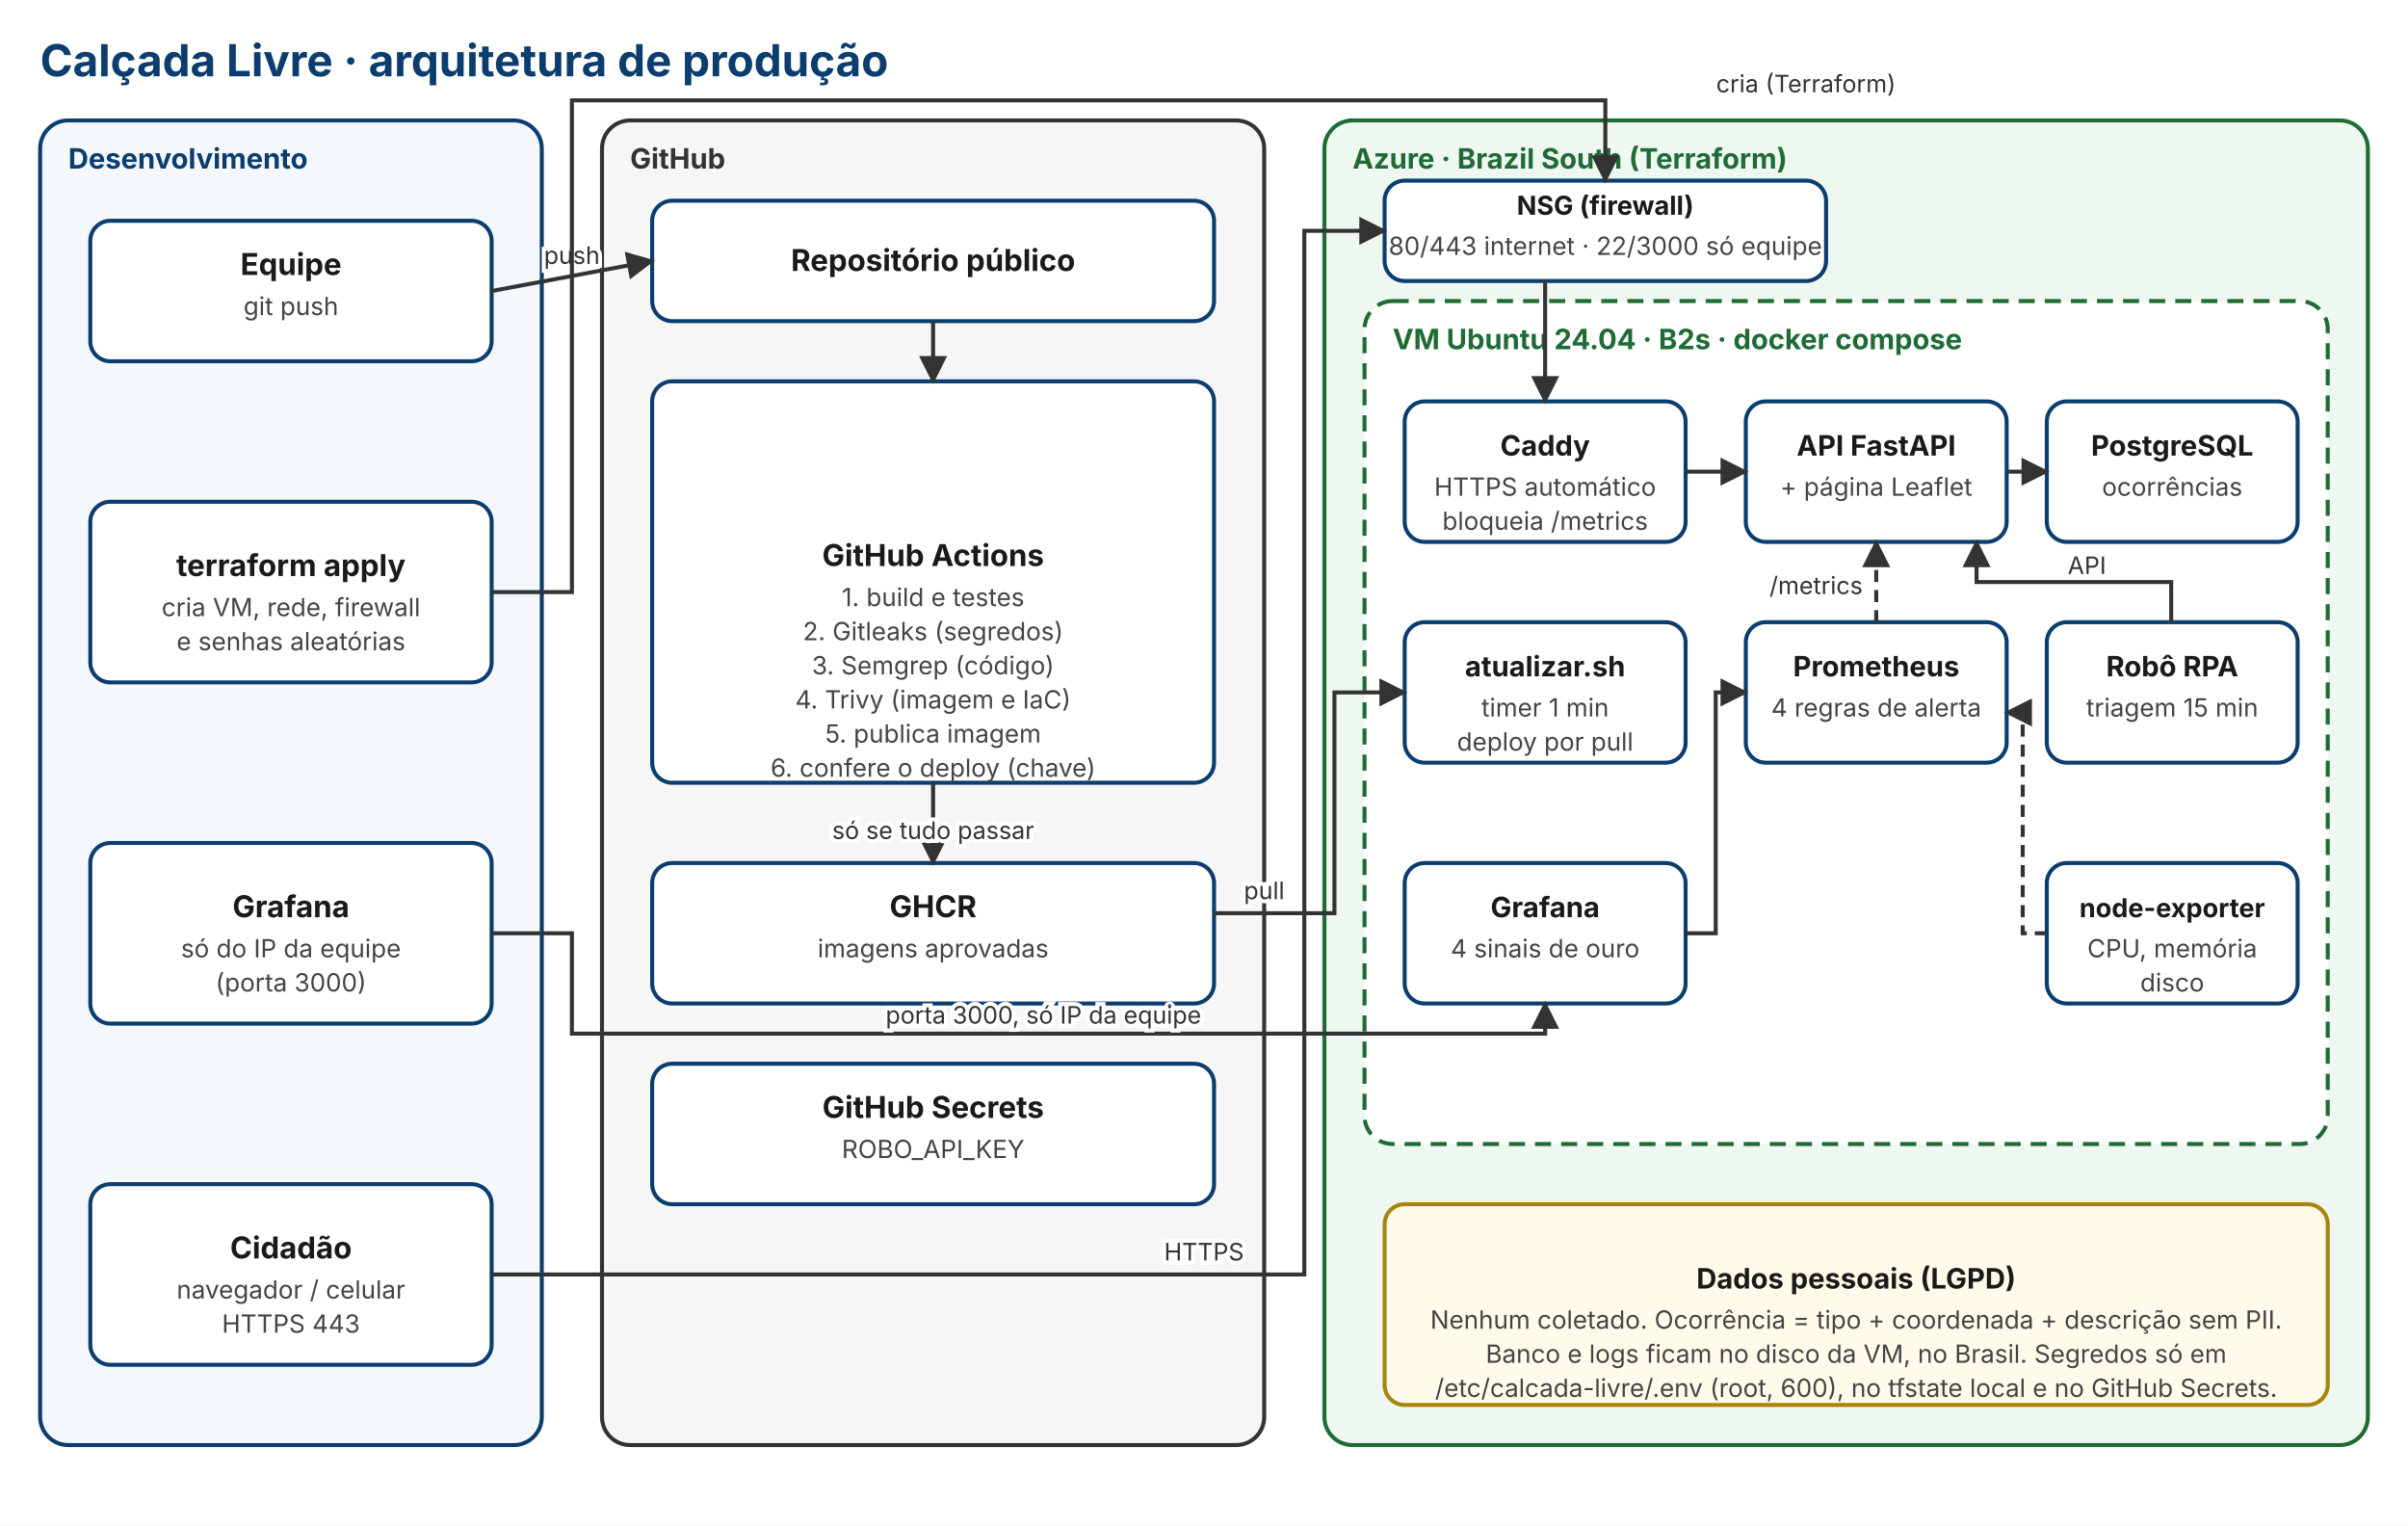
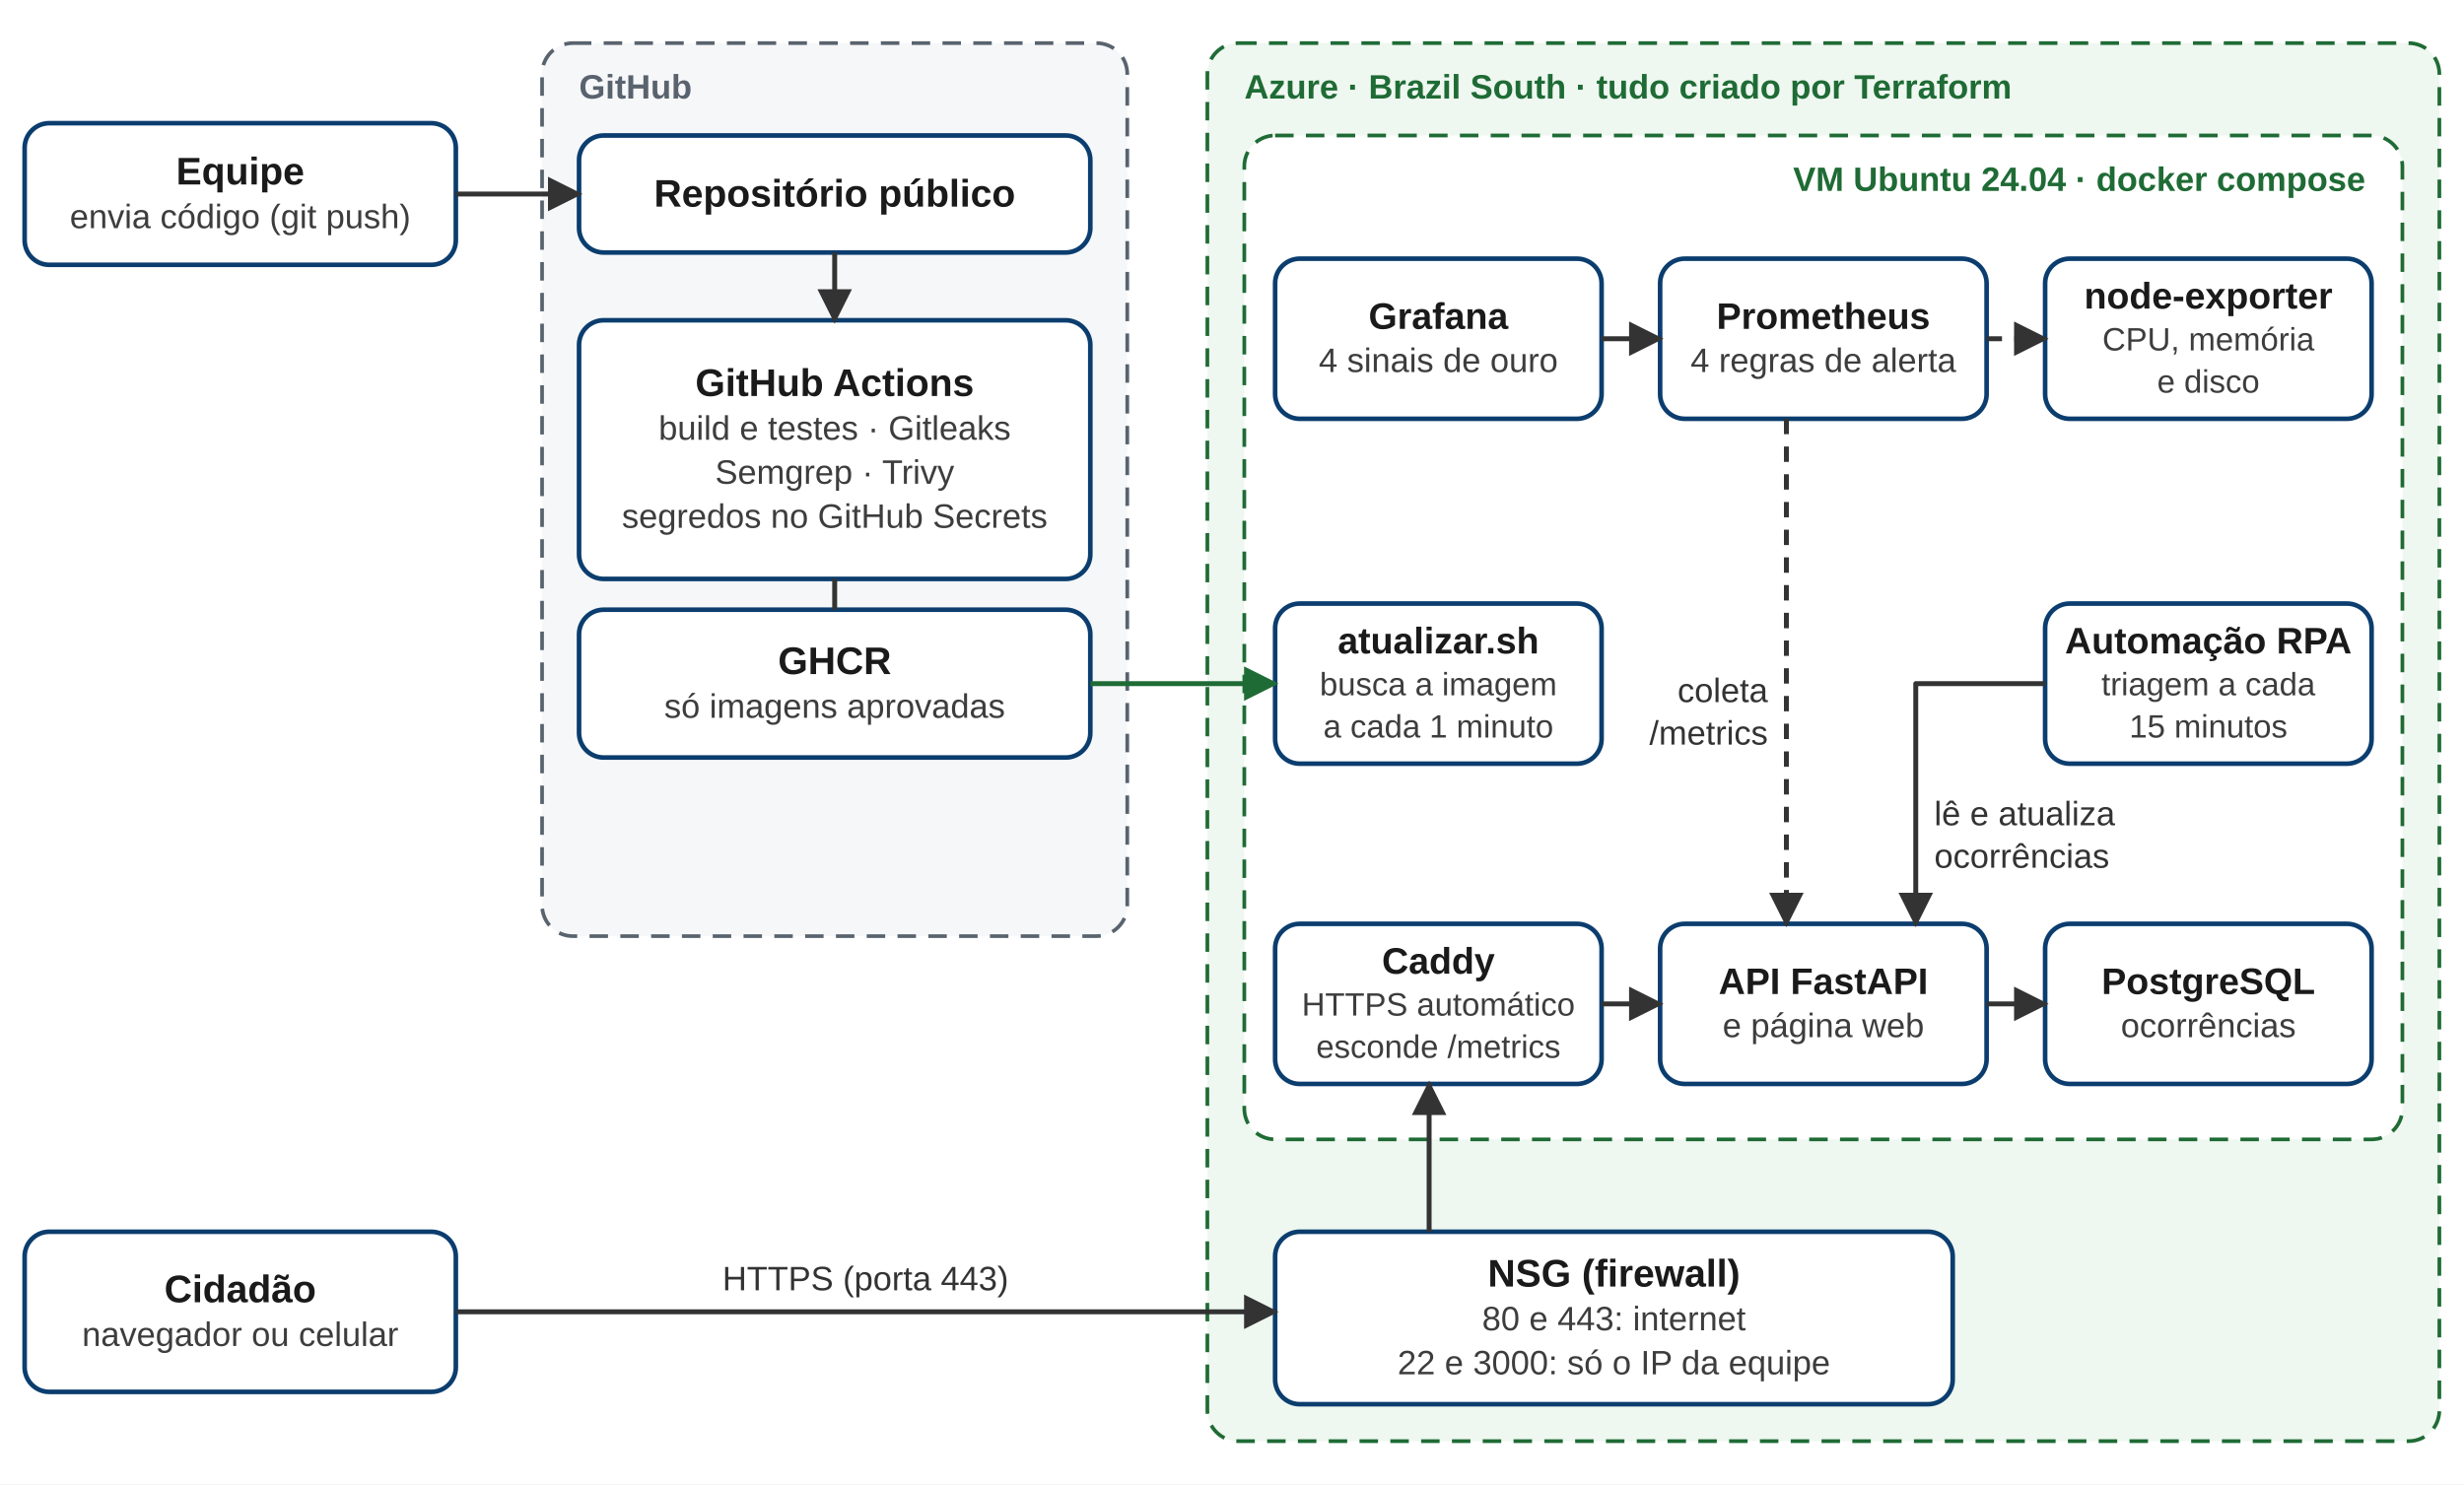
- <svg xmlns="http://www.w3.org/2000/svg" viewBox="0 0 1200 760" width="1200" height="760" font-family="Inter, Segoe UI, Arial, sans-serif">
+ <svg xmlns="http://www.w3.org/2000/svg" viewBox="0 0 800 482" width="800" height="482" font-family="Arial, Liberation Sans, Helvetica, sans-serif">
  <defs>
-     <marker id="seta" viewBox="0 0 10 10" refX="9" refY="5" markerWidth="7" markerHeight="7" orient="auto">
-       <path d="M0,0 L10,5 L0,10 z" fill="#333" />
+     <marker id="arq-seta0" viewBox="0 0 10 10" refX="9" refY="5" markerWidth="7" markerHeight="7" orient="auto">
+       <path d="M0,0 L10,5 L0,10 z" fill="#333333" />
+     </marker>
+     <marker id="arq-seta1" viewBox="0 0 10 10" refX="9" refY="5" markerWidth="7" markerHeight="7" orient="auto">
+       <path d="M0,0 L10,5 L0,10 z" fill="#1f6b35" />
    </marker>
  </defs>
-   <rect width="100%" height="100%" fill="#ffffff" />
-   <text x="20" y="38" font-size="22" font-weight="700" fill="#0b3d6e">Calçada Livre · arquitetura de produção</text>
-   <rect x="20" y="60" width="250" height="660" rx="14" fill="#f4f8fc" stroke="#0b3d6e" stroke-width="2" />
-   <text x="34" y="84" font-size="14" font-weight="700" fill="#0b3d6e">Desenvolvimento</text>
-   <rect x="300" y="60" width="330" height="660" rx="14" fill="#f6f6f6" stroke="#333" stroke-width="2" />
-   <text x="314" y="84" font-size="14" font-weight="700" fill="#333">GitHub</text>
-   <rect x="660" y="60" width="520" height="660" rx="14" fill="#eef7f0" stroke="#1f6b35" stroke-width="2" />
-   <text x="674" y="84" font-size="14" font-weight="700" fill="#1f6b35">Azure · Brazil South (Terraform)</text>
-   <rect x="680" y="150" width="480" height="420" rx="14" fill="#ffffff" stroke="#1f6b35" stroke-width="2" stroke-dasharray="8 5" />
-   <text x="694" y="174" font-size="14" font-weight="700" fill="#1f6b35">VM Ubuntu 24.04 · B2s · docker compose</text>
-   <rect x="45" y="110" width="200" height="70" rx="10" fill="#fff" stroke="#0b3d6e" stroke-width="2" />
-   <text x="145.0" y="137.0" text-anchor="middle" font-size="15" font-weight="700" fill="#1a1a1a">Equipe</text>
-   <text x="145.0" y="157.0" text-anchor="middle" font-size="12.5" fill="#444">git push</text>
-   <rect x="45" y="250" width="200" height="90" rx="10" fill="#fff" stroke="#0b3d6e" stroke-width="2" />
-   <text x="145.0" y="287.0" text-anchor="middle" font-size="15" font-weight="700" fill="#1a1a1a">terraform apply</text>
-   <text x="145.0" y="307.0" text-anchor="middle" font-size="12.5" fill="#444">cria VM, rede, firewall</text>
-   <text x="145.0" y="324.0" text-anchor="middle" font-size="12.5" fill="#444">e senhas aleatórias</text>
-   <rect x="45" y="420" width="200" height="90" rx="10" fill="#fff" stroke="#0b3d6e" stroke-width="2" />
-   <text x="145.0" y="457.0" text-anchor="middle" font-size="15" font-weight="700" fill="#1a1a1a">Grafana</text>
-   <text x="145.0" y="477.0" text-anchor="middle" font-size="12.5" fill="#444">só do IP da equipe</text>
-   <text x="145.0" y="494.0" text-anchor="middle" font-size="12.5" fill="#444">(porta 3000)</text>
-   <rect x="45" y="590" width="200" height="90" rx="10" fill="#fff" stroke="#0b3d6e" stroke-width="2" />
-   <text x="145.0" y="627.0" text-anchor="middle" font-size="15" font-weight="700" fill="#1a1a1a">Cidadão</text>
-   <text x="145.0" y="647.0" text-anchor="middle" font-size="12.5" fill="#444">navegador / celular</text>
-   <text x="145.0" y="664.0" text-anchor="middle" font-size="12.5" fill="#444">HTTPS 443</text>
-   <rect x="325" y="100" width="280" height="60" rx="10" fill="#fff" stroke="#0b3d6e" stroke-width="2" />
-   <text x="465.0" y="135.0" text-anchor="middle" font-size="15" font-weight="700" fill="#1a1a1a">Repositório público</text>
-   <rect x="325" y="190" width="280" height="200" rx="10" fill="#fff" stroke="#0b3d6e" stroke-width="2" />
-   <text x="465.0" y="282.0" text-anchor="middle" font-size="15" font-weight="700" fill="#1a1a1a">GitHub Actions</text>
-   <text x="465.0" y="302.0" text-anchor="middle" font-size="12.5" fill="#444">1. build e testes</text>
-   <text x="465.0" y="319.0" text-anchor="middle" font-size="12.5" fill="#444">2. Gitleaks (segredos)</text>
-   <text x="465.0" y="336.0" text-anchor="middle" font-size="12.5" fill="#444">3. Semgrep (código)</text>
-   <text x="465.0" y="353.0" text-anchor="middle" font-size="12.5" fill="#444">4. Trivy (imagem e IaC)</text>
-   <text x="465.0" y="370.0" text-anchor="middle" font-size="12.5" fill="#444">5. publica imagem</text>
-   <text x="465.0" y="387.0" text-anchor="middle" font-size="12.5" fill="#444">6. confere o deploy (chave)</text>
-   <rect x="325" y="430" width="280" height="70" rx="10" fill="#fff" stroke="#0b3d6e" stroke-width="2" />
-   <text x="465.0" y="457.0" text-anchor="middle" font-size="15" font-weight="700" fill="#1a1a1a">GHCR</text>
-   <text x="465.0" y="477.0" text-anchor="middle" font-size="12.5" fill="#444">imagens aprovadas</text>
-   <rect x="325" y="530" width="280" height="70" rx="10" fill="#fff" stroke="#0b3d6e" stroke-width="2" />
-   <text x="465.0" y="557.0" text-anchor="middle" font-size="15" font-weight="700" fill="#1a1a1a">GitHub Secrets</text>
-   <text x="465.0" y="577.0" text-anchor="middle" font-size="12.5" fill="#444">ROBO_API_KEY</text>
-   <rect x="690" y="90" width="220" height="50" rx="10" fill="#fff" stroke="#0b3d6e" stroke-width="2" />
-   <text x="800.0" y="107.0" text-anchor="middle" font-size="13" font-weight="700" fill="#1a1a1a">NSG (firewall)</text>
-   <text x="800.0" y="127.0" text-anchor="middle" font-size="12.5" fill="#444">80/443 internet · 22/3000 só equipe</text>
-   <rect x="700" y="200" width="140" height="70" rx="10" fill="#fff" stroke="#0b3d6e" stroke-width="2" />
-   <text x="770.0" y="227.0" text-anchor="middle" font-size="14" font-weight="700" fill="#1a1a1a">Caddy</text>
-   <text x="770.0" y="247.0" text-anchor="middle" font-size="12.5" fill="#444">HTTPS automático</text>
-   <text x="770.0" y="264.0" text-anchor="middle" font-size="12.5" fill="#444">bloqueia /metrics</text>
-   <rect x="870" y="200" width="130" height="70" rx="10" fill="#fff" stroke="#0b3d6e" stroke-width="2" />
-   <text x="935.0" y="227.0" text-anchor="middle" font-size="14" font-weight="700" fill="#1a1a1a">API FastAPI</text>
-   <text x="935.0" y="247.0" text-anchor="middle" font-size="12.5" fill="#444">+ página Leaflet</text>
-   <rect x="1020" y="200" width="125" height="70" rx="10" fill="#fff" stroke="#0b3d6e" stroke-width="2" />
-   <text x="1082.5" y="227.0" text-anchor="middle" font-size="14" font-weight="700" fill="#1a1a1a">PostgreSQL</text>
-   <text x="1082.5" y="247.0" text-anchor="middle" font-size="12.5" fill="#444">ocorrências</text>
-   <rect x="700" y="310" width="140" height="70" rx="10" fill="#fff" stroke="#0b3d6e" stroke-width="2" />
-   <text x="770.0" y="337.0" text-anchor="middle" font-size="14" font-weight="700" fill="#1a1a1a">atualizar.sh</text>
-   <text x="770.0" y="357.0" text-anchor="middle" font-size="12.5" fill="#444">timer 1 min</text>
-   <text x="770.0" y="374.0" text-anchor="middle" font-size="12.5" fill="#444">deploy por pull</text>
-   <rect x="870" y="310" width="130" height="70" rx="10" fill="#fff" stroke="#0b3d6e" stroke-width="2" />
-   <text x="935.0" y="337.0" text-anchor="middle" font-size="14" font-weight="700" fill="#1a1a1a">Prometheus</text>
-   <text x="935.0" y="357.0" text-anchor="middle" font-size="12.5" fill="#444">4 regras de alerta</text>
-   <rect x="1020" y="310" width="125" height="70" rx="10" fill="#fff" stroke="#0b3d6e" stroke-width="2" />
-   <text x="1082.5" y="337.0" text-anchor="middle" font-size="14" font-weight="700" fill="#1a1a1a">Robô RPA</text>
-   <text x="1082.5" y="357.0" text-anchor="middle" font-size="12.5" fill="#444">triagem 15 min</text>
-   <rect x="700" y="430" width="140" height="70" rx="10" fill="#fff" stroke="#0b3d6e" stroke-width="2" />
-   <text x="770.0" y="457.0" text-anchor="middle" font-size="14" font-weight="700" fill="#1a1a1a">Grafana</text>
-   <text x="770.0" y="477.0" text-anchor="middle" font-size="12.5" fill="#444">4 sinais de ouro</text>
-   <rect x="1020" y="430" width="125" height="70" rx="10" fill="#fff" stroke="#0b3d6e" stroke-width="2" />
-   <text x="1082.5" y="457.0" text-anchor="middle" font-size="13" font-weight="700" fill="#1a1a1a">node-exporter</text>
-   <text x="1082.5" y="477.0" text-anchor="middle" font-size="12.5" fill="#444">CPU, memória</text>
-   <text x="1082.5" y="494.0" text-anchor="middle" font-size="12.5" fill="#444">disco</text>
-   <rect x="690" y="600" width="470" height="100" rx="10" fill="#fffbea" stroke="#a8840b" stroke-width="2" />
-   <text x="925.0" y="642.0" text-anchor="middle" font-size="14" font-weight="700" fill="#1a1a1a">Dados pessoais (LGPD)</text>
-   <text x="925.0" y="662.0" text-anchor="middle" font-size="12.5" fill="#444">Nenhum coletado. Ocorrência = tipo + coordenada + descrição sem PII.</text>
-   <text x="925.0" y="679.0" text-anchor="middle" font-size="12.5" fill="#444">Banco e logs ficam no disco da VM, no Brasil. Segredos só em</text>
-   <text x="925.0" y="696.0" text-anchor="middle" font-size="12.5" fill="#444">/etc/calcada-livre/.env (root, 600), no tfstate local e no GitHub Secrets.</text>
-   <path d="M245,145 L325,130" fill="none" stroke="#333" stroke-width="2" marker-end="url(#seta)" />
-   <text x="285.0" y="131.5" text-anchor="middle" font-size="12" fill="#333" paint-order="stroke" stroke="#fff" stroke-width="4">push</text>
-   <path d="M465,160 L465,190" fill="none" stroke="#333" stroke-width="2" marker-end="url(#seta)" />
-   <path d="M465,390 L465,430" fill="none" stroke="#333" stroke-width="2" marker-end="url(#seta)" />
-   <text x="465" y="418" text-anchor="middle" font-size="12" fill="#333" paint-order="stroke" stroke="#fff" stroke-width="4">só se tudo passar</text>
-   <path d="M245,295 L285,295 L285,50 L800,50 L800,90" fill="none" stroke="#333" stroke-width="2" marker-end="url(#seta)" />
-   <text x="900" y="46" text-anchor="middle" font-size="12" fill="#333" paint-order="stroke" stroke="#fff" stroke-width="4">cria (Terraform)</text>
-   <path d="M245,635 L650,635 L650,115 L690,115" fill="none" stroke="#333" stroke-width="2" marker-end="url(#seta)" />
-   <text x="600" y="628" text-anchor="middle" font-size="12" fill="#333" paint-order="stroke" stroke="#fff" stroke-width="4">HTTPS</text>
-   <path d="M770,140 L770,200" fill="none" stroke="#333" stroke-width="2" marker-end="url(#seta)" />
-   <path d="M840,235 L870,235" fill="none" stroke="#333" stroke-width="2" marker-end="url(#seta)" />
-   <path d="M1000,235 L1020,235" fill="none" stroke="#333" stroke-width="2" marker-end="url(#seta)" />
-   <path d="M605,455 L665,455 L665,345 L700,345" fill="none" stroke="#333" stroke-width="2" marker-end="url(#seta)" />
-   <text x="630" y="448" text-anchor="middle" font-size="12" fill="#333" paint-order="stroke" stroke="#fff" stroke-width="4">pull</text>
-   <path d="M1082,310 L1082,290 L985,290 L985,270" fill="none" stroke="#333" stroke-width="2" marker-end="url(#seta)" />
-   <text x="1040" y="286" text-anchor="middle" font-size="12" fill="#333" paint-order="stroke" stroke="#fff" stroke-width="4">API</text>
-   <path d="M935,310 L935,270" fill="none" stroke="#333" stroke-width="2" marker-end="url(#seta)" stroke-dasharray="6 4" />
-   <text x="905" y="296" text-anchor="middle" font-size="12" fill="#333" paint-order="stroke" stroke="#fff" stroke-width="4">/metrics</text>
-   <path d="M1020,465 L1008,465 L1008,355 L1000,355" fill="none" stroke="#333" stroke-width="2" marker-end="url(#seta)" stroke-dasharray="6 4" />
-   <path d="M840,465 L855,465 L855,345 L870,345" fill="none" stroke="#333" stroke-width="2" marker-end="url(#seta)" />
-   <path d="M245,465 L285,465 L285,515 L770,515 L770,500" fill="none" stroke="#333" stroke-width="2" marker-end="url(#seta)" />
-   <text x="520" y="510" text-anchor="middle" font-size="12" fill="#333" paint-order="stroke" stroke="#fff" stroke-width="4">porta 3000, só IP da equipe</text>
+   <rect x="0" y="0" width="800" height="482" fill="#ffffff" />
+   <rect x="176" y="14" width="190" height="290" rx="10" fill="#f6f7f9" stroke="#59636e" stroke-width="1.2" stroke-dasharray="6 4" />
+   <text x="188.0" y="32.0" text-anchor="start" font-size="11" font-weight="700" fill="#59636e">GitHub</text>
+   <rect x="392" y="14" width="400" height="454" rx="10" fill="#eef7f0" stroke="#1f6b35" stroke-width="1.2" stroke-dasharray="6 4" />
+   <text x="404.0" y="32.0" text-anchor="start" font-size="11" font-weight="700" fill="#1f6b35">Azure · Brazil South · tudo criado por Terraform</text>
+   <rect x="404" y="44" width="376" height="326" rx="10" fill="#ffffff" stroke="#1f6b35" stroke-width="1.2" stroke-dasharray="6 4" />
+   <text x="768.0" y="62.0" text-anchor="end" font-size="11" font-weight="700" fill="#1f6b35">VM Ubuntu 24.04 · docker compose</text>
+   <rect x="8" y="40" width="140" height="46" rx="8" fill="#ffffff" stroke="#0b3d6e" stroke-width="1.5" />
+   <text x="78.0" y="59.9" text-anchor="middle" font-size="12.5" font-weight="700" fill="#1a1a1a">Equipe</text>
+   <text x="78.0" y="74.1" text-anchor="middle" font-size="11" font-weight="400" fill="#3d3d3d">envia código (git push)</text>
+   <rect x="8" y="400" width="140" height="52" rx="8" fill="#ffffff" stroke="#0b3d6e" stroke-width="1.5" />
+   <text x="78.0" y="422.9" text-anchor="middle" font-size="12.5" font-weight="700" fill="#1a1a1a">Cidadão</text>
+   <text x="78.0" y="437.1" text-anchor="middle" font-size="11" font-weight="400" fill="#3d3d3d">navegador ou celular</text>
+   <rect x="188" y="44" width="166" height="38" rx="8" fill="#ffffff" stroke="#0b3d6e" stroke-width="1.5" />
+   <text x="271.0" y="67.1" text-anchor="middle" font-size="12.5" font-weight="700" fill="#1a1a1a">Repositório público</text>
+   <rect x="188" y="104" width="166" height="84" rx="8" fill="#ffffff" stroke="#0b3d6e" stroke-width="1.5" />
+   <text x="271.0" y="128.6" text-anchor="middle" font-size="12.5" font-weight="700" fill="#1a1a1a">GitHub Actions</text>
+   <text x="271.0" y="142.8" text-anchor="middle" font-size="11" font-weight="400" fill="#3d3d3d">build e testes · Gitleaks</text>
+   <text x="271.0" y="157.1" text-anchor="middle" font-size="11" font-weight="400" fill="#3d3d3d">Semgrep · Trivy</text>
+   <text x="271.0" y="171.4" text-anchor="middle" font-size="11" font-weight="400" fill="#3d3d3d">segredos no GitHub Secrets</text>
+   <rect x="188" y="198" width="166" height="48" rx="8" fill="#ffffff" stroke="#0b3d6e" stroke-width="1.5" />
+   <text x="271.0" y="218.9" text-anchor="middle" font-size="12.5" font-weight="700" fill="#1a1a1a">GHCR</text>
+   <text x="271.0" y="233.1" text-anchor="middle" font-size="11" font-weight="400" fill="#3d3d3d">só imagens aprovadas</text>
+   <path d="M148,63 L188,63" fill="none" stroke="#333333" stroke-width="1.6" stroke-linejoin="round" marker-end="url(#arq-seta0)" />
+   <path d="M271,82 L271,104" fill="none" stroke="#333333" stroke-width="1.6" stroke-linejoin="round" marker-end="url(#arq-seta0)" />
+   <path d="M271,188 L271,198" fill="none" stroke="#333333" stroke-width="1.6" stroke-linejoin="round" />
+   <rect x="414" y="84" width="106" height="52" rx="8" fill="#ffffff" stroke="#0b3d6e" stroke-width="1.5" />
+   <text x="467.0" y="106.8" text-anchor="middle" font-size="12" font-weight="700" fill="#1a1a1a">Grafana</text>
+   <text x="467.0" y="120.8" text-anchor="middle" font-size="11" font-weight="400" fill="#3d3d3d">4 sinais de ouro</text>
+   <rect x="539" y="84" width="106" height="52" rx="8" fill="#ffffff" stroke="#0b3d6e" stroke-width="1.5" />
+   <text x="592.0" y="106.8" text-anchor="middle" font-size="12" font-weight="700" fill="#1a1a1a">Prometheus</text>
+   <text x="592.0" y="120.8" text-anchor="middle" font-size="11" font-weight="400" fill="#3d3d3d">4 regras de alerta</text>
+   <rect x="664" y="84" width="106" height="52" rx="8" fill="#ffffff" stroke="#0b3d6e" stroke-width="1.5" />
+   <text x="717.0" y="100.2" text-anchor="middle" font-size="12" font-weight="700" fill="#1a1a1a">node-exporter</text>
+   <text x="717.0" y="113.8" text-anchor="middle" font-size="10.5" font-weight="400" fill="#3d3d3d">CPU, memória</text>
+   <text x="717.0" y="127.5" text-anchor="middle" font-size="10.5" font-weight="400" fill="#3d3d3d">e disco</text>
+   <rect x="414" y="196" width="106" height="52" rx="8" fill="#ffffff" stroke="#0b3d6e" stroke-width="1.5" />
+   <text x="467.0" y="212.2" text-anchor="middle" font-size="12" font-weight="700" fill="#1a1a1a">atualizar.sh</text>
+   <text x="467.0" y="225.8" text-anchor="middle" font-size="10.5" font-weight="400" fill="#3d3d3d">busca a imagem</text>
+   <text x="467.0" y="239.5" text-anchor="middle" font-size="10.5" font-weight="400" fill="#3d3d3d">a cada 1 minuto</text>
+   <rect x="664" y="196" width="106" height="52" rx="8" fill="#ffffff" stroke="#0b3d6e" stroke-width="1.5" />
+   <text x="717.0" y="212.2" text-anchor="middle" font-size="12" font-weight="700" fill="#1a1a1a">Automação RPA</text>
+   <text x="717.0" y="225.8" text-anchor="middle" font-size="10.5" font-weight="400" fill="#3d3d3d">triagem a cada</text>
+   <text x="717.0" y="239.5" text-anchor="middle" font-size="10.5" font-weight="400" fill="#3d3d3d">15 minutos</text>
+   <rect x="414" y="300" width="106" height="52" rx="8" fill="#ffffff" stroke="#0b3d6e" stroke-width="1.5" />
+   <text x="467.0" y="316.2" text-anchor="middle" font-size="12" font-weight="700" fill="#1a1a1a">Caddy</text>
+   <text x="467.0" y="329.8" text-anchor="middle" font-size="10.5" font-weight="400" fill="#3d3d3d">HTTPS automático</text>
+   <text x="467.0" y="343.5" text-anchor="middle" font-size="10.5" font-weight="400" fill="#3d3d3d">esconde /metrics</text>
+   <rect x="539" y="300" width="106" height="52" rx="8" fill="#ffffff" stroke="#0b3d6e" stroke-width="1.5" />
+   <text x="592.0" y="322.8" text-anchor="middle" font-size="12" font-weight="700" fill="#1a1a1a">API FastAPI</text>
+   <text x="592.0" y="336.8" text-anchor="middle" font-size="11" font-weight="400" fill="#3d3d3d">e página web</text>
+   <rect x="664" y="300" width="106" height="52" rx="8" fill="#ffffff" stroke="#0b3d6e" stroke-width="1.5" />
+   <text x="717.0" y="322.8" text-anchor="middle" font-size="12" font-weight="700" fill="#1a1a1a">PostgreSQL</text>
+   <text x="717.0" y="336.8" text-anchor="middle" font-size="11" font-weight="400" fill="#3d3d3d">ocorrências</text>
+   <path d="M520,110 L539,110" fill="none" stroke="#333333" stroke-width="1.6" stroke-linejoin="round" marker-end="url(#arq-seta0)" />
+   <path d="M645,110 L664,110" fill="none" stroke="#333333" stroke-width="1.6" stroke-linejoin="round" marker-end="url(#arq-seta0)" stroke-dasharray="5 4" />
+   <path d="M580,136 L580,300" fill="none" stroke="#333333" stroke-width="1.6" stroke-linejoin="round" marker-end="url(#arq-seta0)" stroke-dasharray="5 4" />
+   <text x="574.0" y="228.0" text-anchor="end" font-size="11" font-weight="400" fill="#333333">coleta</text>
+   <text x="574.0" y="241.8" text-anchor="end" font-size="11" font-weight="400" fill="#333333">/metrics</text>
+   <path d="M664,222 L622,222 L622,300" fill="none" stroke="#333333" stroke-width="1.6" stroke-linejoin="round" marker-end="url(#arq-seta0)" />
+   <text x="628.0" y="268.0" text-anchor="start" font-size="11" font-weight="400" fill="#333333">lê e atualiza</text>
+   <text x="628.0" y="281.8" text-anchor="start" font-size="11" font-weight="400" fill="#333333">ocorrências</text>
+   <path d="M520,326 L539,326" fill="none" stroke="#333333" stroke-width="1.6" stroke-linejoin="round" marker-end="url(#arq-seta0)" />
+   <path d="M645,326 L664,326" fill="none" stroke="#333333" stroke-width="1.6" stroke-linejoin="round" marker-end="url(#arq-seta0)" />
+   <path d="M354,222 L414,222" fill="none" stroke="#1f6b35" stroke-width="1.6" stroke-linejoin="round" marker-end="url(#arq-seta1)" />
+   <rect x="414" y="400" width="220" height="56" rx="8" fill="#ffffff" stroke="#0b3d6e" stroke-width="1.5" />
+   <text x="524.0" y="417.8" text-anchor="middle" font-size="12.5" font-weight="700" fill="#1a1a1a">NSG (firewall)</text>
+   <text x="524.0" y="432.0" text-anchor="middle" font-size="11" font-weight="400" fill="#3d3d3d">80 e 443: internet</text>
+   <text x="524.0" y="446.3" text-anchor="middle" font-size="11" font-weight="400" fill="#3d3d3d">22 e 3000: só o IP da equipe</text>
+   <path d="M464,400 L464,352" fill="none" stroke="#333333" stroke-width="1.6" stroke-linejoin="round" marker-end="url(#arq-seta0)" />
+   <path d="M148,426 L414,426" fill="none" stroke="#333333" stroke-width="1.6" stroke-linejoin="round" marker-end="url(#arq-seta0)" />
+   <text x="281.0" y="419.0" text-anchor="middle" font-size="11" font-weight="400" fill="#333333">HTTPS (porta 443)</text>
</svg>
